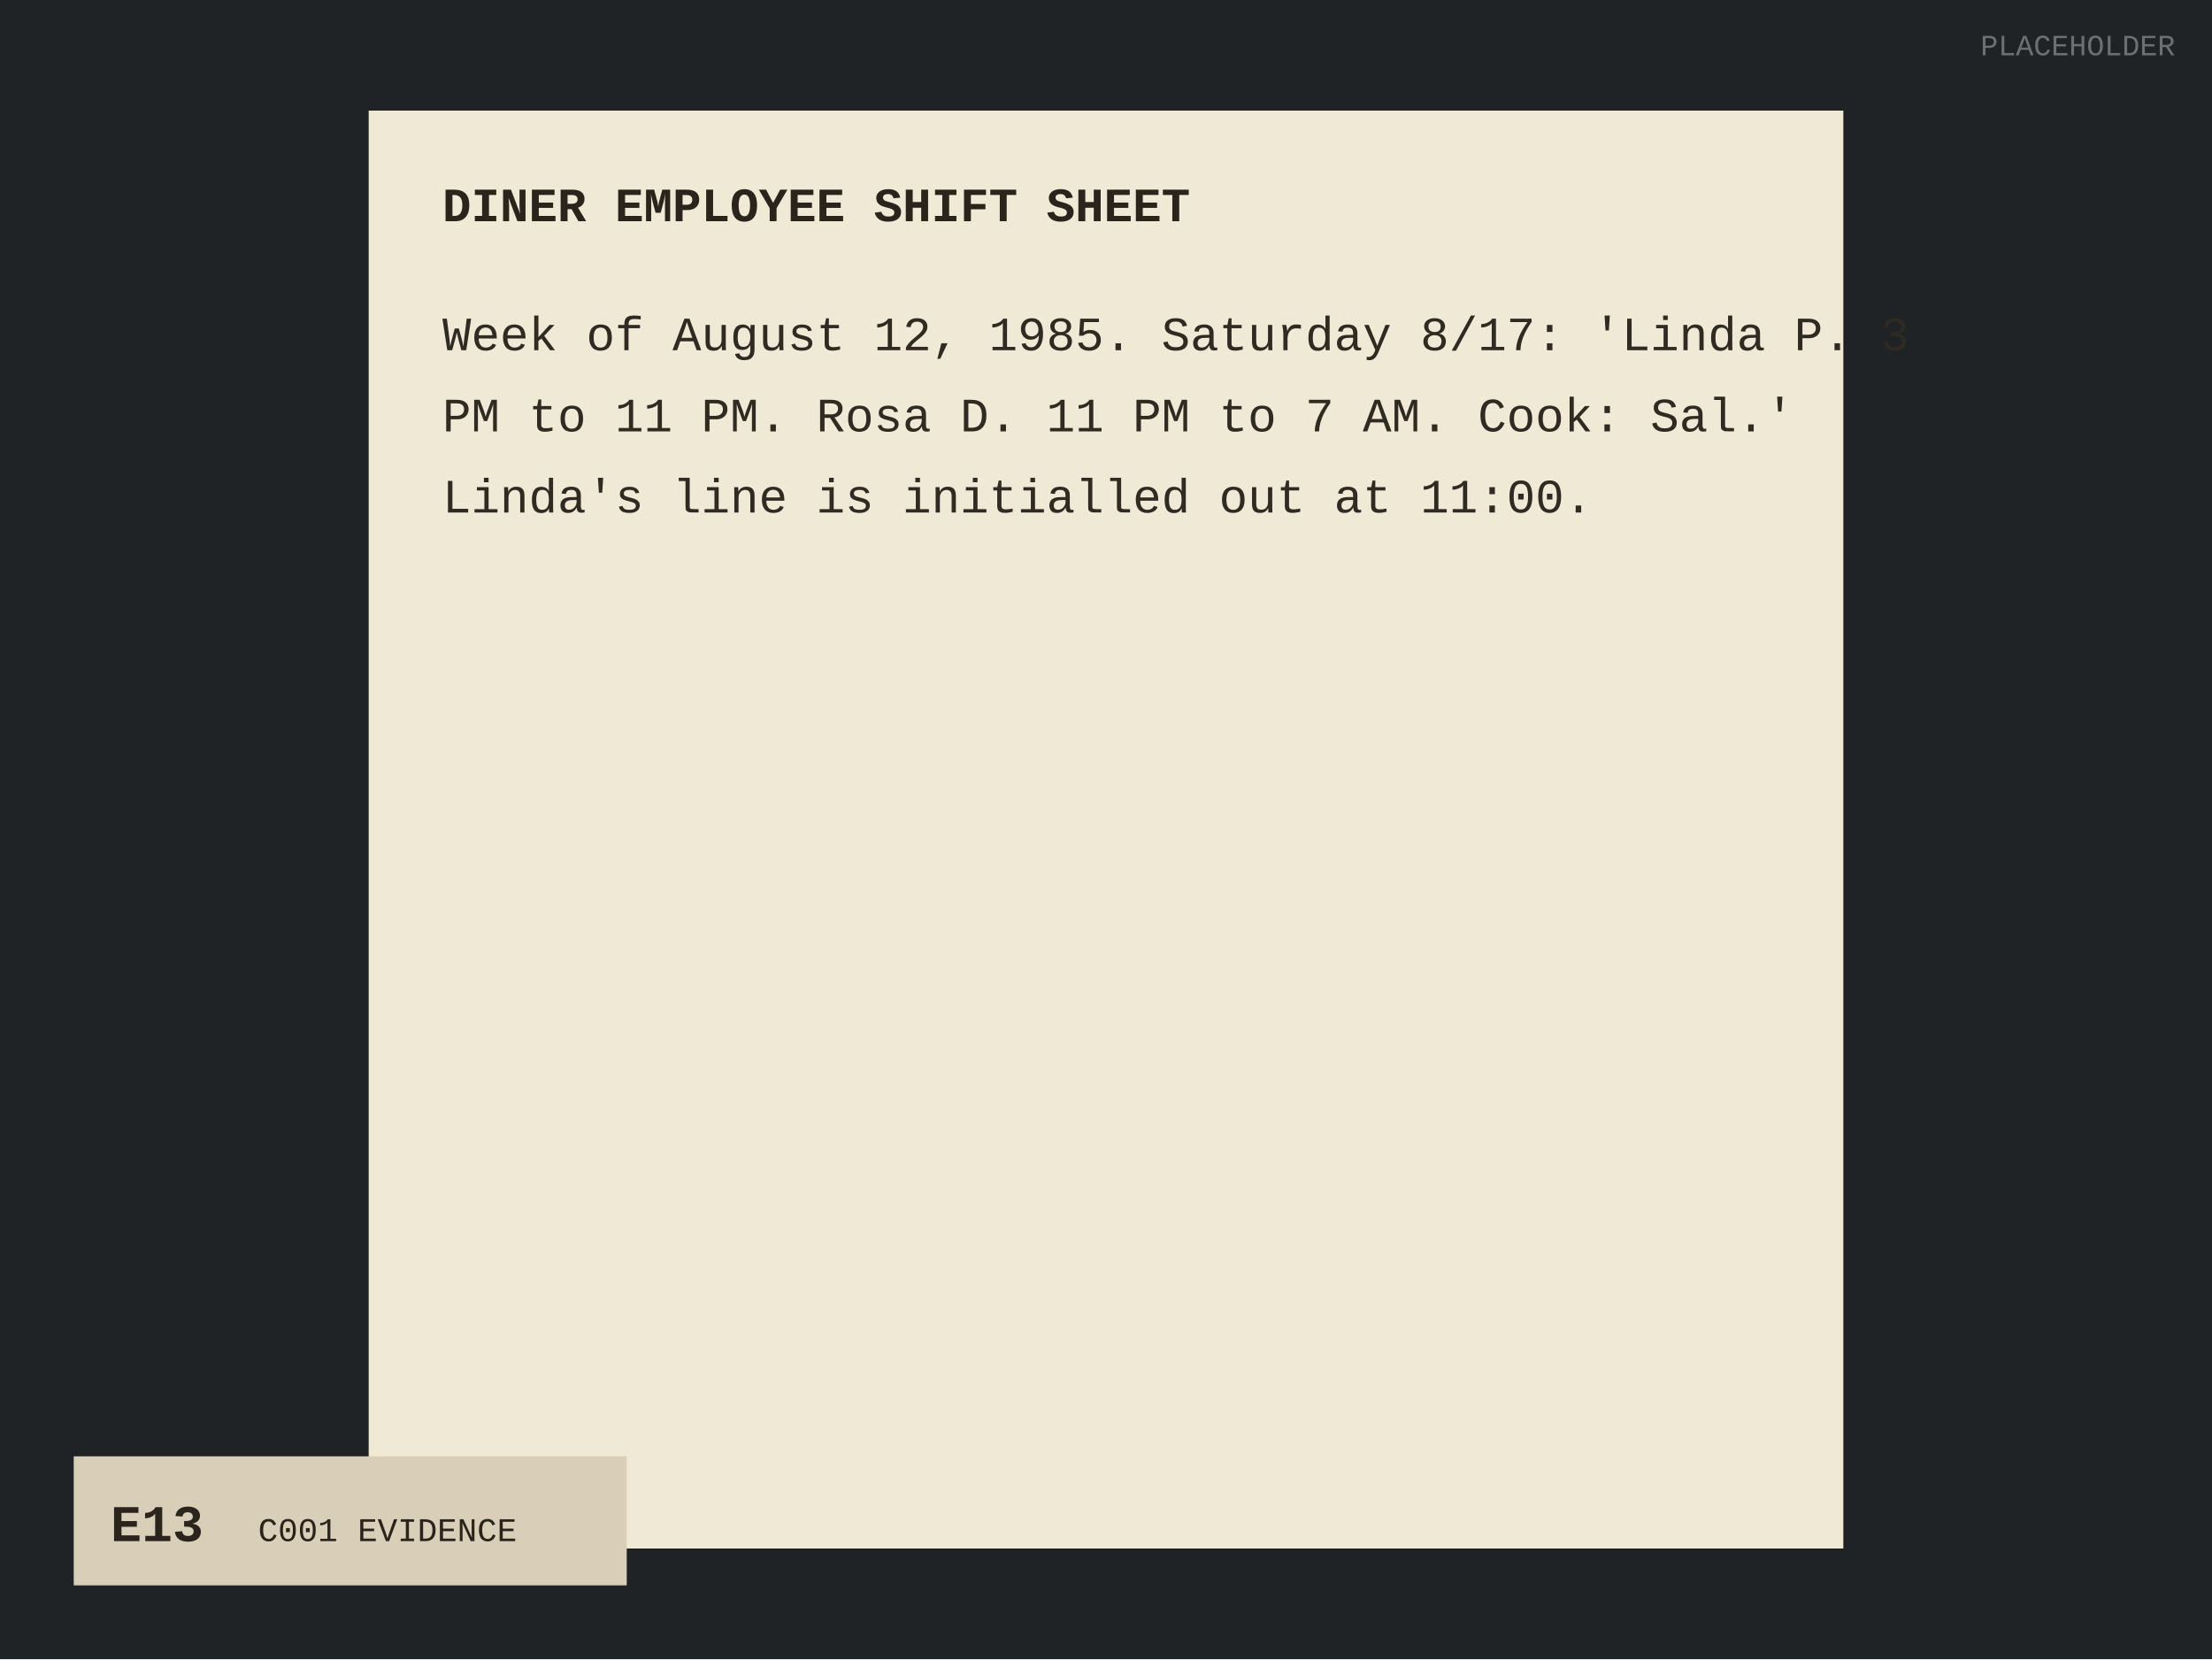
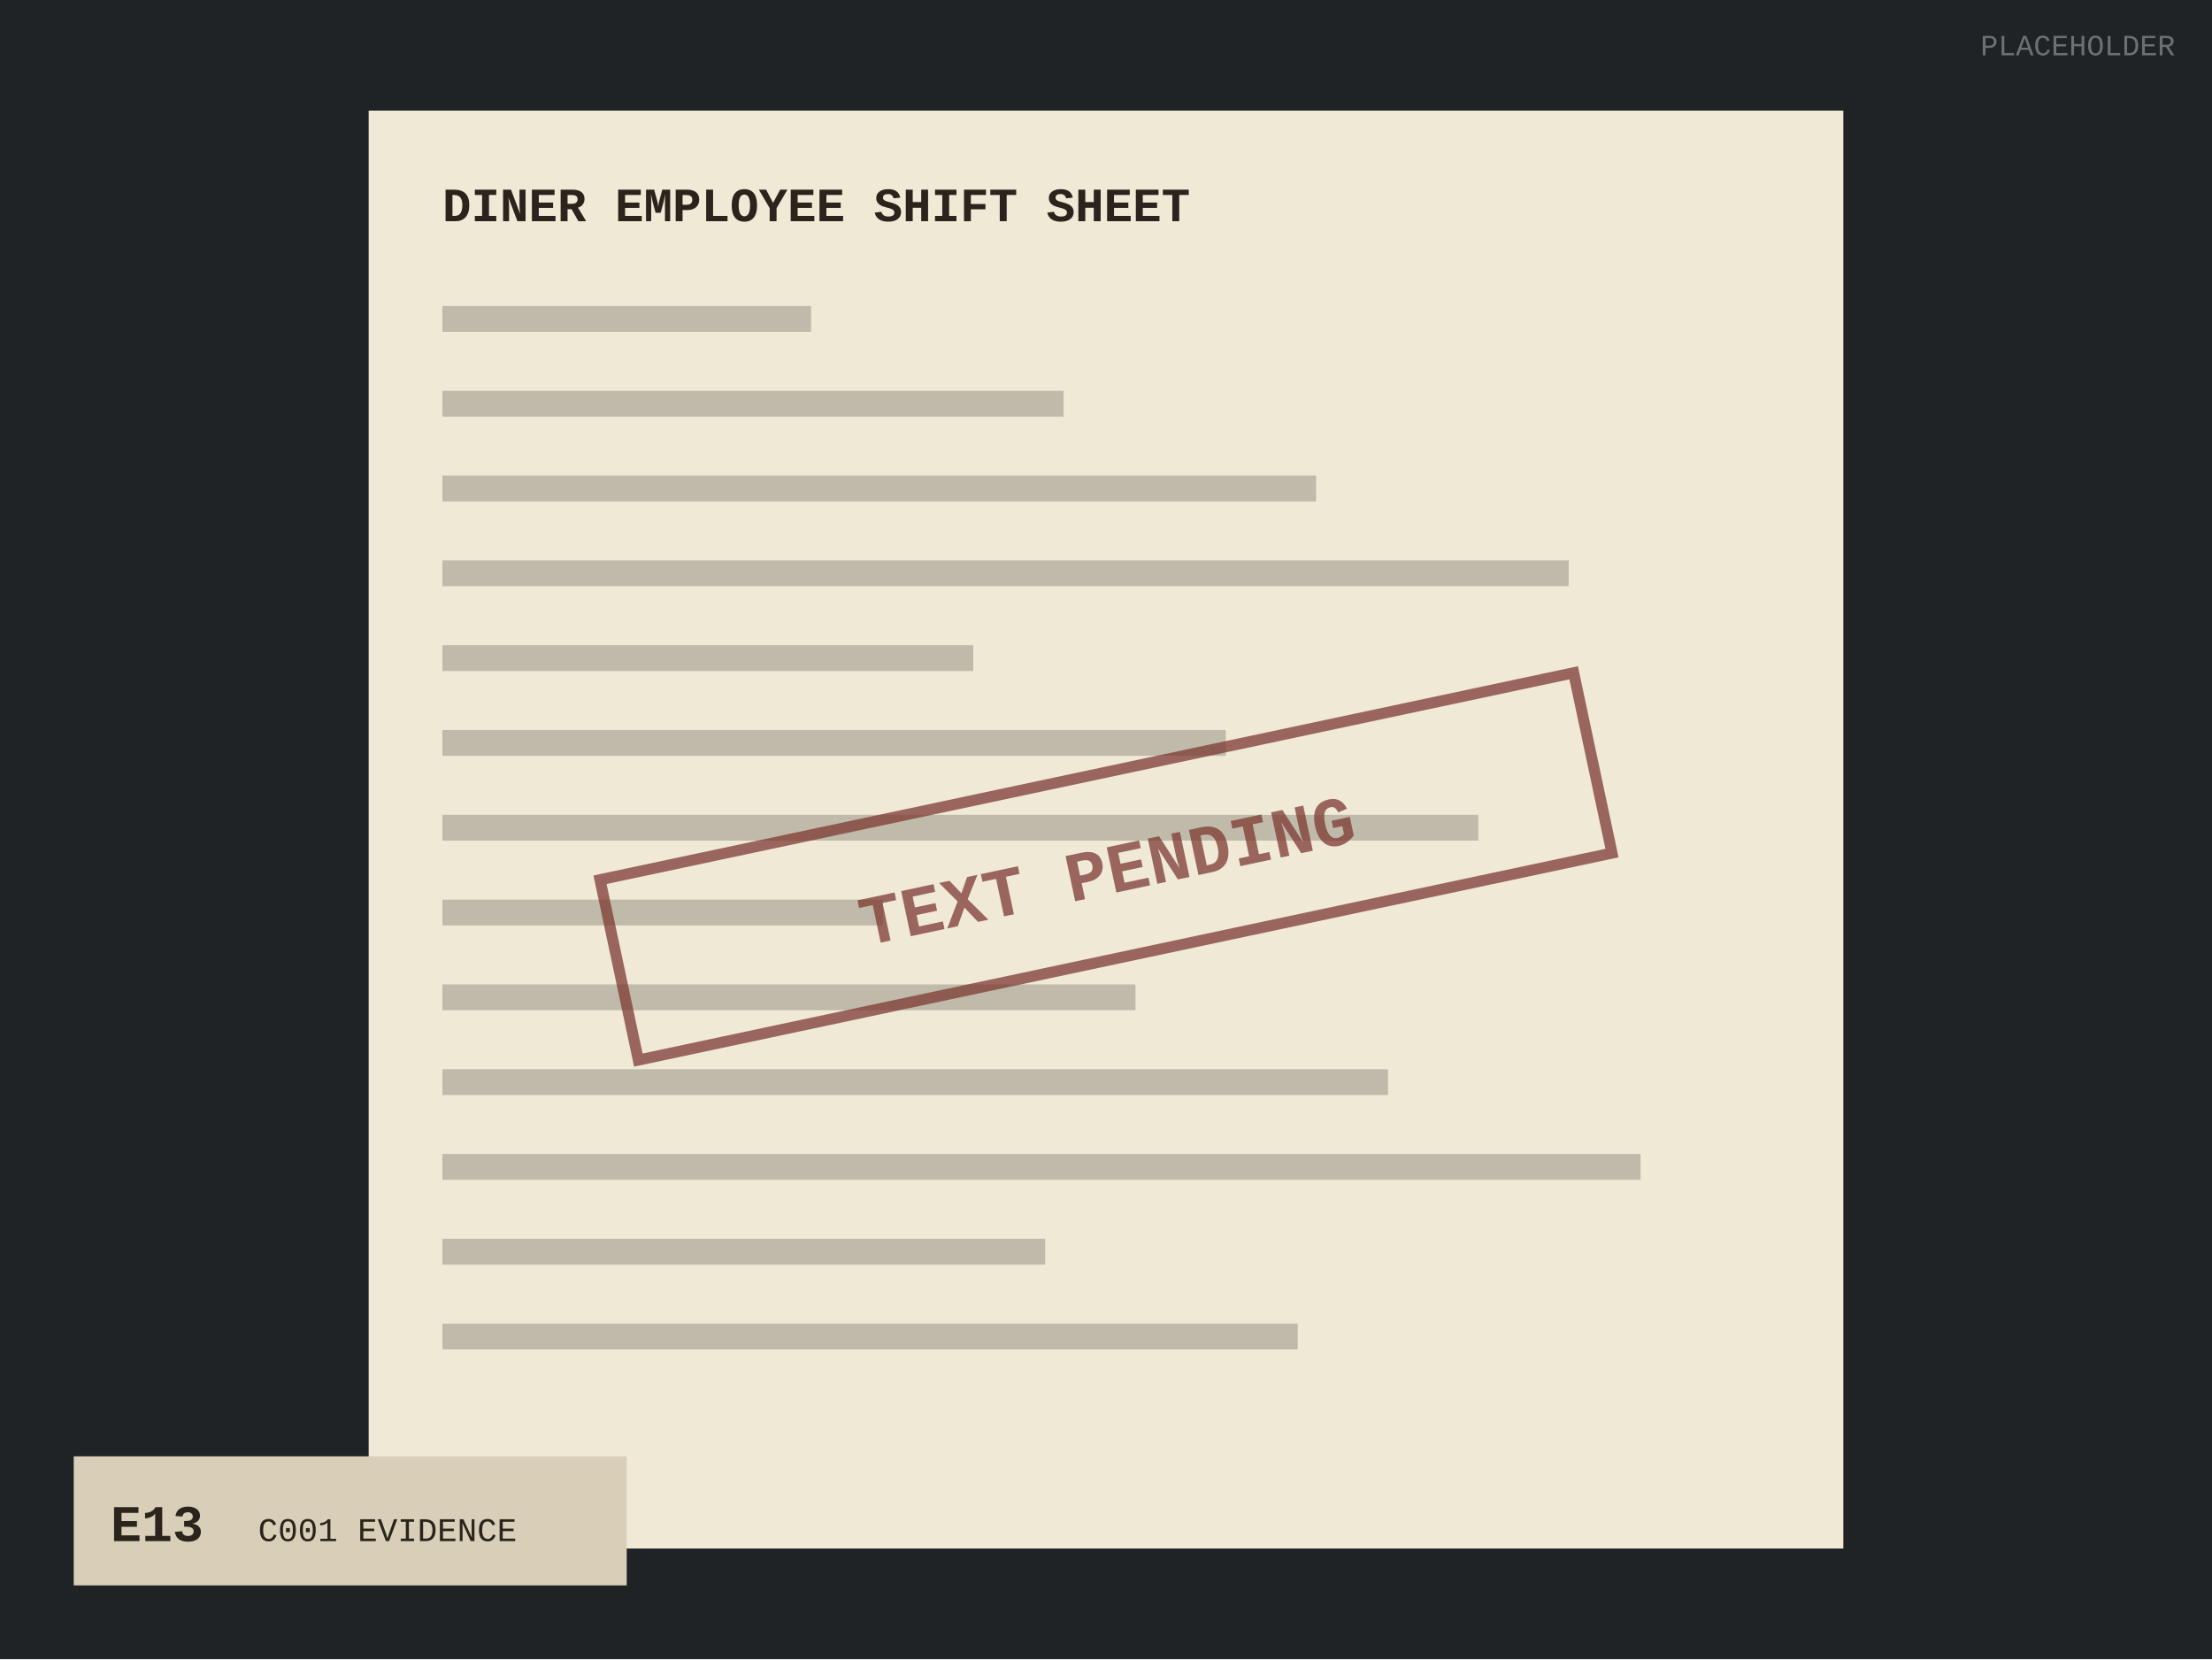
<svg xmlns="http://www.w3.org/2000/svg" viewBox="0 0 1200 900" width="1200" height="900">
  <rect width="1200" height="900" fill="#1f2326" />
  <rect x="200" y="60" width="800" height="780" fill="#efe9d6" />
  <text x="240" y="120" font-family="Courier New, monospace" font-size="26" font-weight="bold" fill="#2a241c">DINER EMPLOYEE SHIFT SHEET</text>
-   <text x="240" y="190" font-family="Courier New, monospace" font-style="normal" font-size="26" fill="#2f2a22">Week of August 12, 1985. Saturday 8/17: 'Linda P. 3</text>
-   <text x="240" y="234" font-family="Courier New, monospace" font-style="normal" font-size="26" fill="#2f2a22">PM to 11 PM. Rosa D. 11 PM to 7 AM. Cook: Sal.'</text>
-   <text x="240" y="278" font-family="Courier New, monospace" font-style="normal" font-size="26" fill="#2f2a22">Linda's line is initialled out at 11:00.</text>
+   <rect x="240" y="166" width="200" height="14" fill="#2f2a22" opacity="0.25" />
+   <rect x="240" y="212" width="337" height="14" fill="#2f2a22" opacity="0.25" />
+   <rect x="240" y="258" width="474" height="14" fill="#2f2a22" opacity="0.25" />
+   <rect x="240" y="304" width="611" height="14" fill="#2f2a22" opacity="0.25" />
+   <rect x="240" y="350" width="288" height="14" fill="#2f2a22" opacity="0.25" />
+   <rect x="240" y="396" width="425" height="14" fill="#2f2a22" opacity="0.25" />
+   <rect x="240" y="442" width="562" height="14" fill="#2f2a22" opacity="0.25" />
+   <rect x="240" y="488" width="239" height="14" fill="#2f2a22" opacity="0.25" />
+   <rect x="240" y="534" width="376" height="14" fill="#2f2a22" opacity="0.25" />
+   <rect x="240" y="580" width="513" height="14" fill="#2f2a22" opacity="0.25" />
+   <rect x="240" y="626" width="650" height="14" fill="#2f2a22" opacity="0.25" />
+   <rect x="240" y="672" width="327" height="14" fill="#2f2a22" opacity="0.25" />
+   <rect x="240" y="718" width="464" height="14" fill="#2f2a22" opacity="0.25" />
+   <g transform="rotate(-12 600 470)">
+     <rect x="330" y="420" width="540" height="100" fill="none" stroke="#7d3a33" stroke-width="6" opacity="0.75" />
+     <text x="600" y="485" text-anchor="middle" font-family="Courier New, monospace" font-size="38" font-weight="bold" fill="#7d3a33" opacity="0.75">TEXT PENDING</text>
+   </g>
  <rect x="40" y="790" width="300" height="70" fill="#d9cfb8" />
  <text x="60" y="836" font-family="Courier New, monospace" font-size="28" font-weight="bold" fill="#2a241c">E13</text>
  <text x="140" y="836" font-family="Courier New, monospace" font-size="18" fill="#2a241c">C001 EVIDENCE</text>
  <text x="1180" y="30" text-anchor="end" font-family="Courier New, monospace" font-size="16" fill="#fff" opacity="0.35">PLACEHOLDER</text>
</svg>
